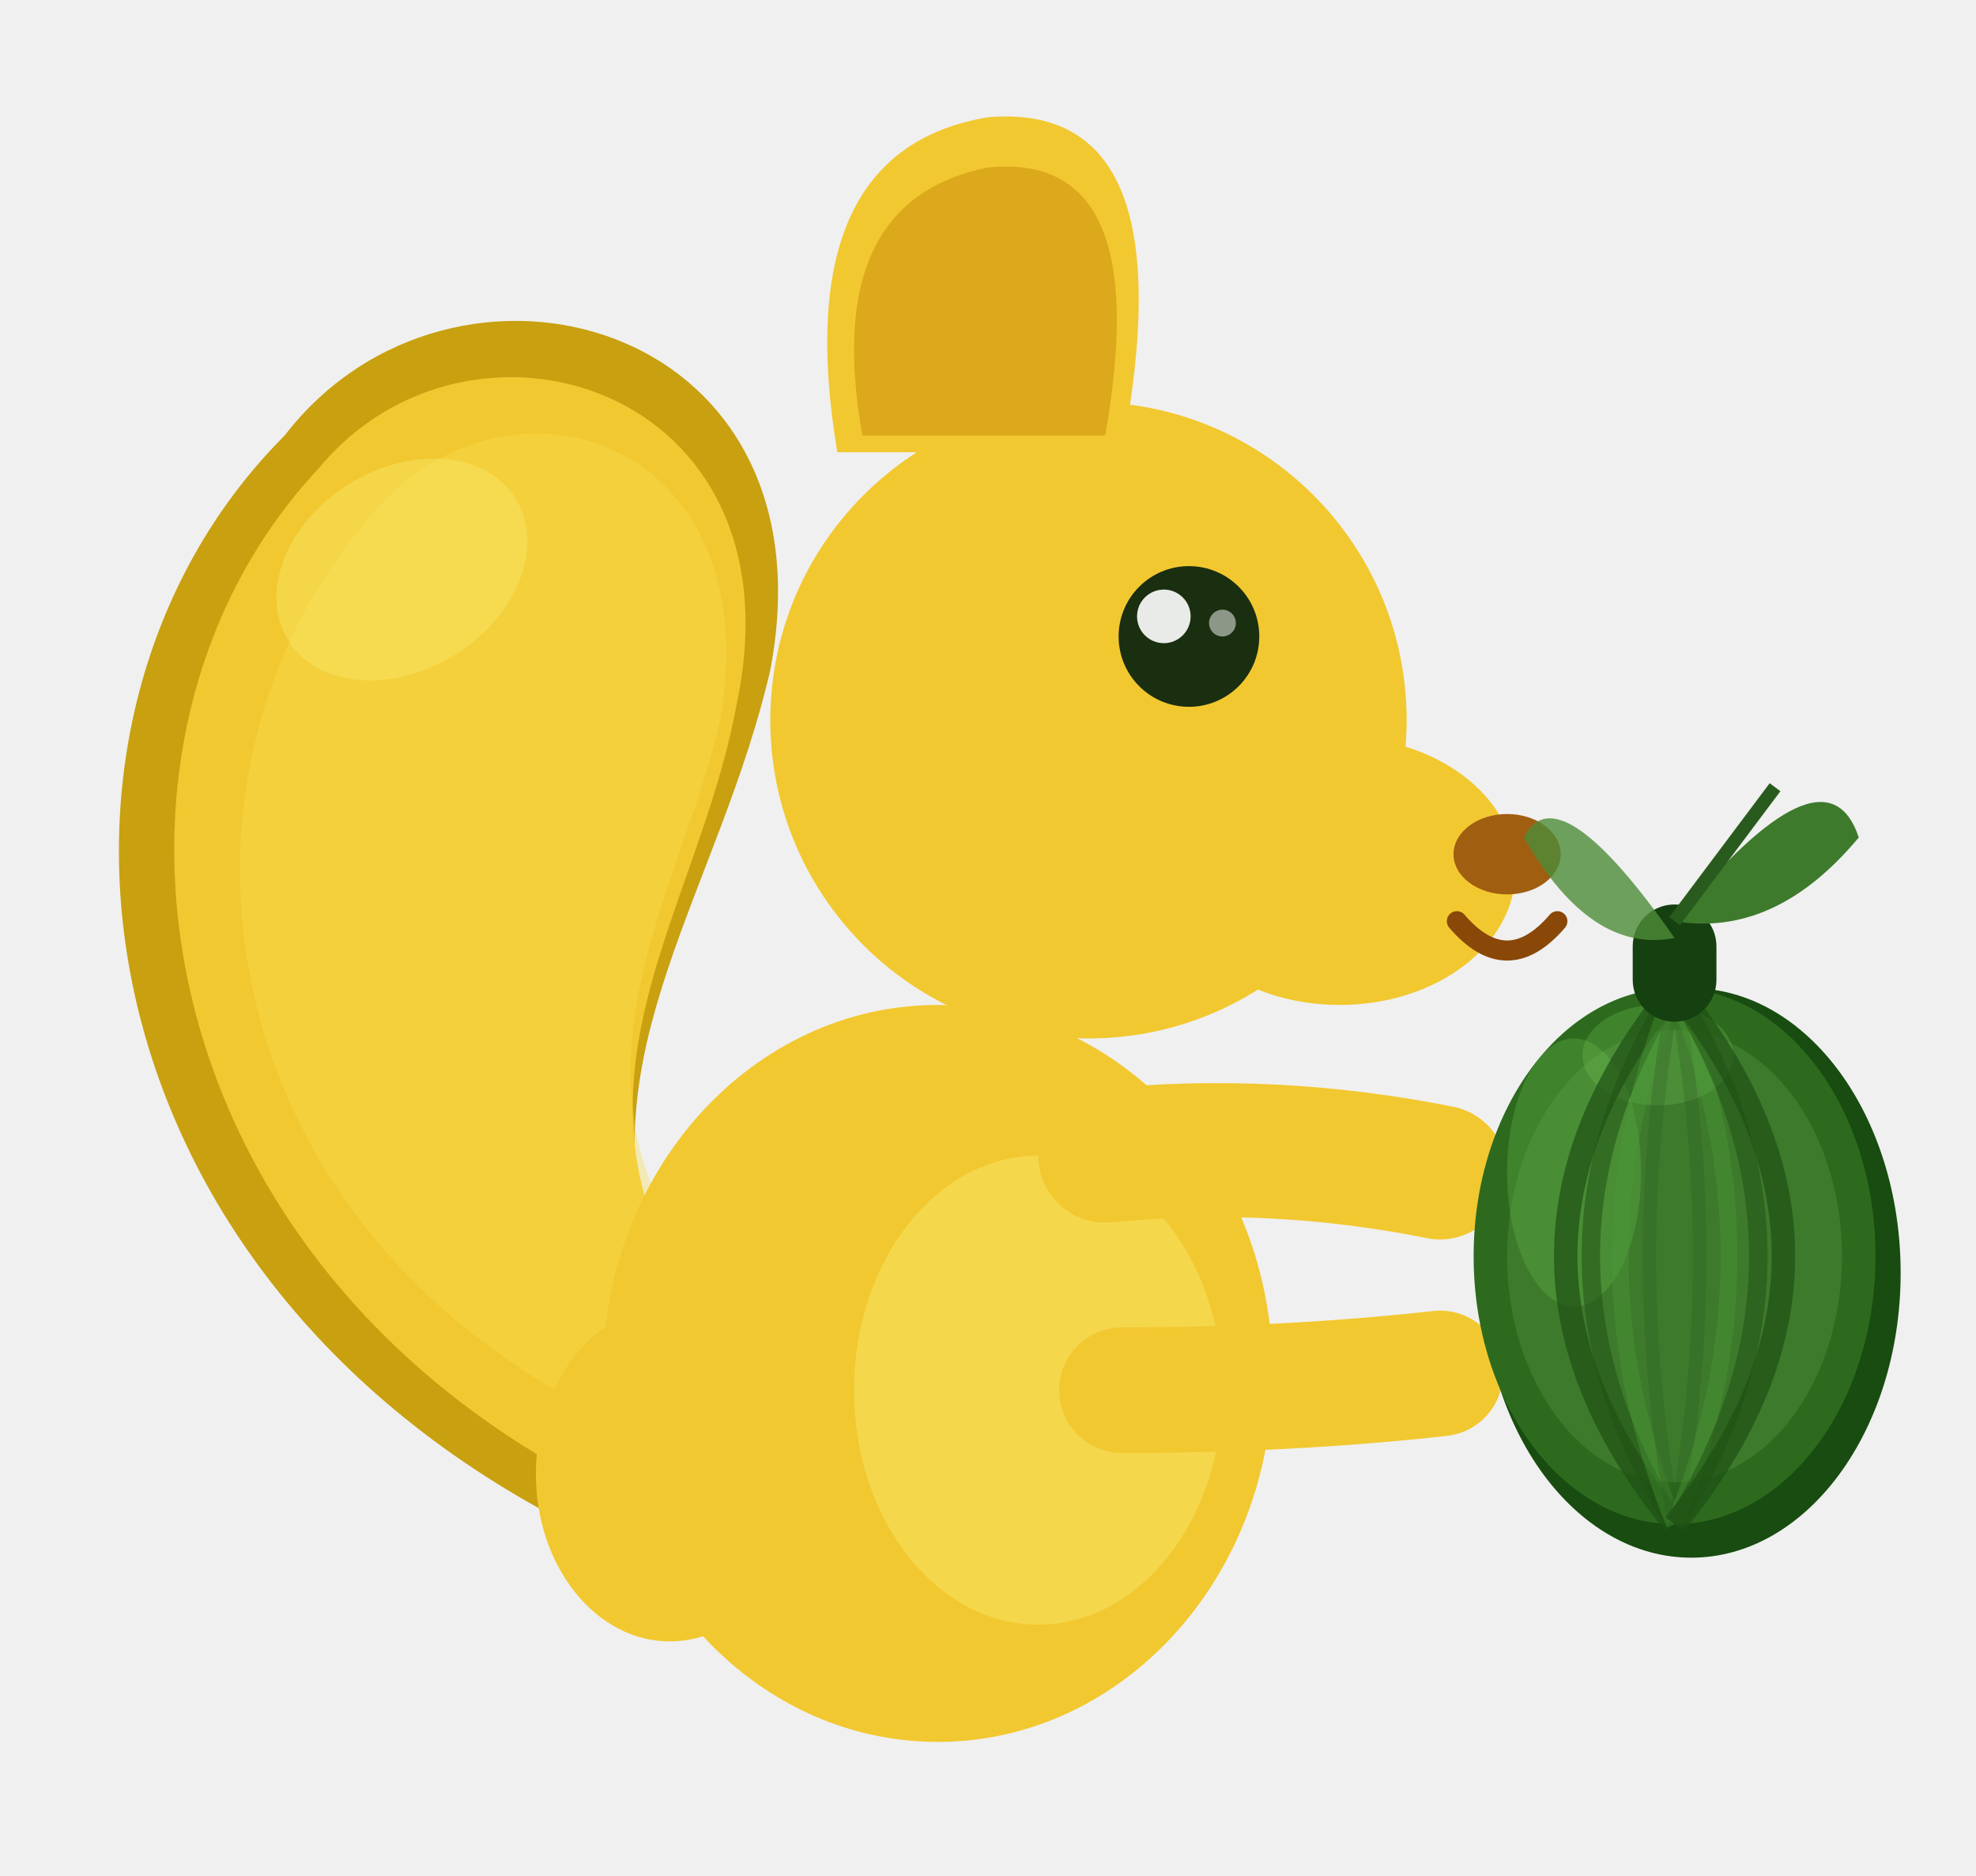
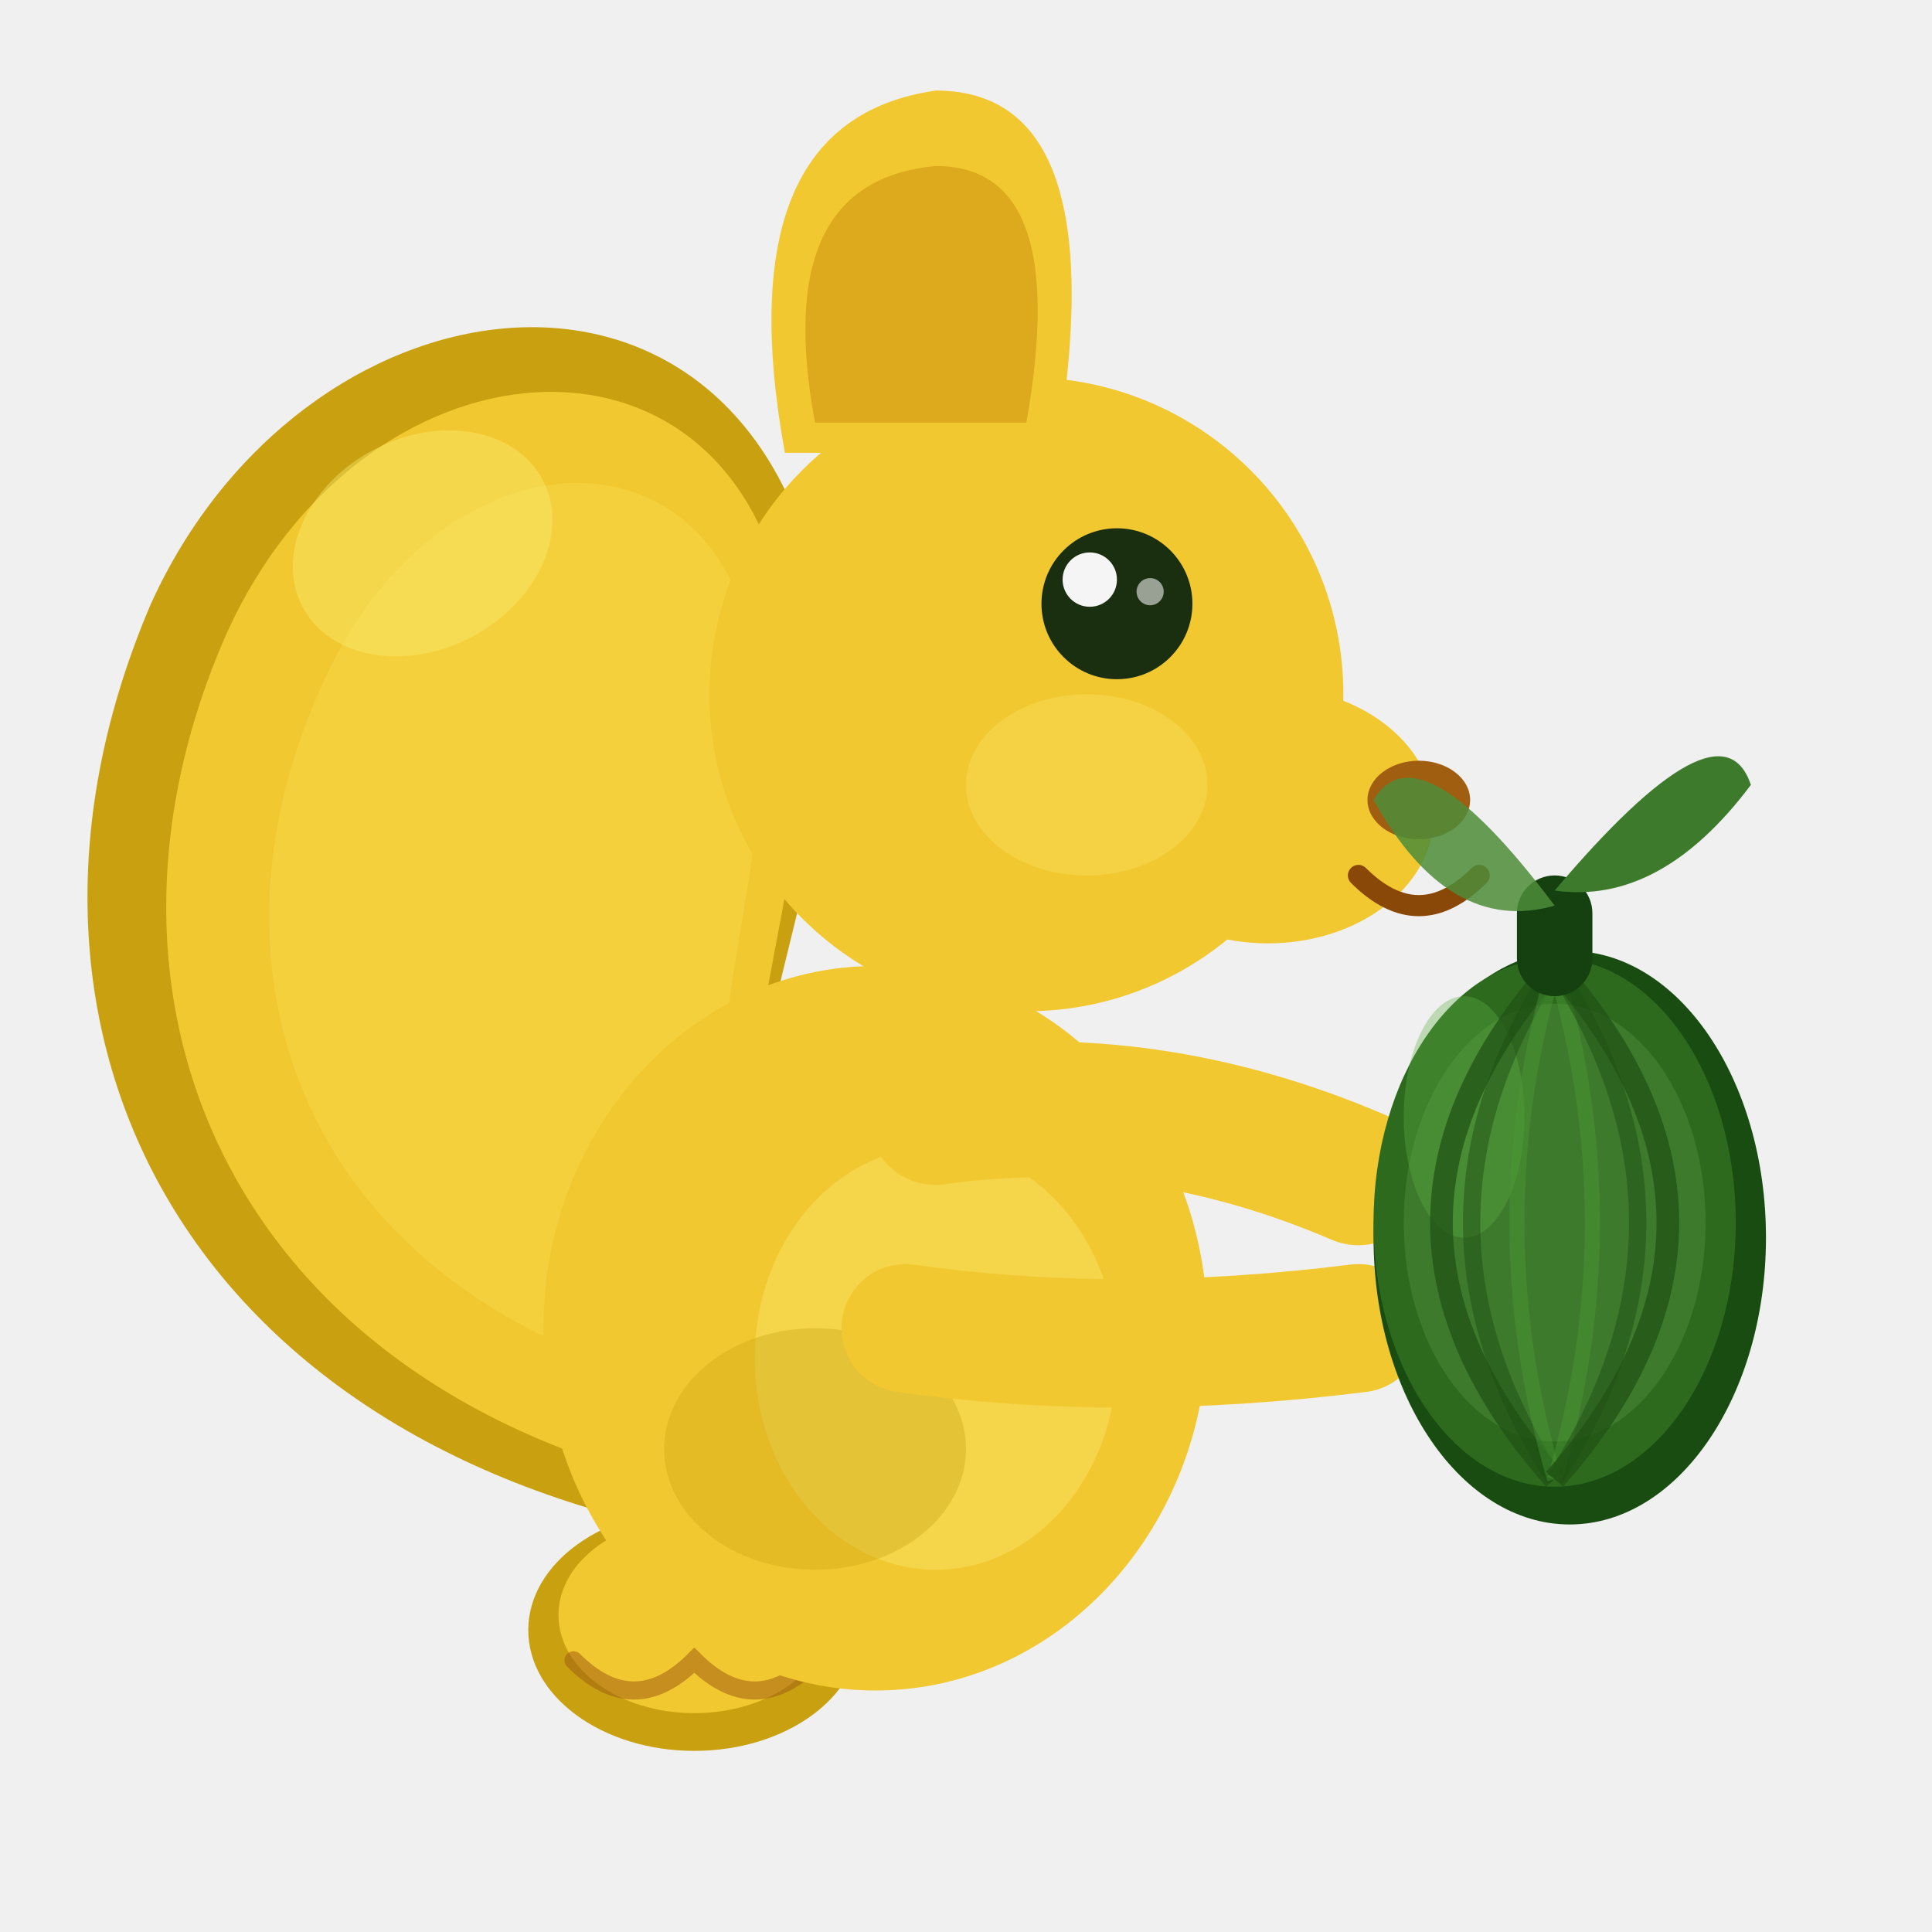
- <svg xmlns="http://www.w3.org/2000/svg" viewBox="0 0 118 112" fill="none">
-   <path d="M 36,92 C 4,77 0,43 17,26 C 27,13 50,19 46,40 C 43,53 35,63 39,75 C 42,83 40,89 36,92 Z" fill="#C8A010" />
-   <path d="M 36,89 C 8,75 4,44 19,28 C 28,17 48,23 44,42 C 42,53 35,62 39,73 C 42,80 40,86 36,89 Z" fill="#F2C830" />
-   <path d="M 35,84 C 12,72 9,46 22,31 C 30,21 46,26 43,43 C 41,52 35,61 39,71 Z" fill="#F7DE50" opacity="0.36" />
-   <ellipse cx="24" cy="34" rx="8" ry="6" fill="#F9EC70" opacity="0.38" transform="rotate(-32,24,34)" />
-   <ellipse cx="40" cy="88" rx="8" ry="10" fill="#F2C830" />
-   <ellipse cx="56" cy="82" rx="20" ry="22" fill="#F2C830" />
-   <ellipse cx="62" cy="83" rx="11" ry="14" fill="#F9EE78" opacity="0.38" />
-   <circle cx="65" cy="43" r="19" fill="#F2C830" />
-   <ellipse cx="80" cy="52" rx="10.5" ry="8" fill="#F2C830" />
-   <path d="M 50,27 Q 47,9 59,7 Q 71,6 67,27 Z" fill="#F2C830" />
-   <path d="M 51.5,26 Q 49,12 59,10 Q 69,9 66,26 Z" fill="#C88A0A" opacity="0.52" />
-   <circle cx="71" cy="38" r="4.2" fill="#1A2E10" />
-   <circle cx="69.5" cy="36.8" r="1.6" fill="white" opacity="0.9" />
-   <circle cx="73" cy="37.2" r="0.8" fill="white" opacity="0.5" />
-   <ellipse cx="90" cy="51" rx="3.2" ry="2.4" fill="#A05E10" />
-   <path d="M 87,55 Q 90,58.5 93,55" stroke="#8A4808" stroke-width="1.2" fill="none" stroke-linecap="round" />
-   <path d="M 66,69 Q 76,68 86,70" stroke="#F2C830" stroke-width="8" fill="none" stroke-linecap="round" />
-   <path d="M 67,83 Q 77,83 86,82" stroke="#F2C830" stroke-width="7.5" fill="none" stroke-linecap="round" />
-   <ellipse cx="101" cy="76" rx="12.5" ry="17" fill="#184C10" />
-   <ellipse cx="100" cy="75" rx="12" ry="16" fill="#2D6A1E" />
-   <ellipse cx="100" cy="75" rx="10" ry="13.5" fill="#3D7A2C" />
-   <ellipse cx="94" cy="70" rx="4" ry="8" fill="#5FAF44" opacity="0.36" />
-   <ellipse cx="99" cy="63" rx="4.5" ry="3" fill="#78C858" opacity="0.26" />
-   <path d="M 100,59 Q 87,75 100,91" stroke="#1E5014" stroke-width="1.4" fill="none" opacity="0.7" />
-   <path d="M 100,59 Q 90,75 100,91" stroke="#1E5014" stroke-width="1.1" fill="none" opacity="0.52" />
-   <path d="M 100,59 Q 93.5,75 100,91" stroke="#4A9A34" stroke-width="1" fill="none" opacity="0.38" />
-   <path d="M 100,59 Q 97,75 100,91" stroke="#2A5B1E" stroke-width="0.8" fill="none" opacity="0.28" />
-   <path d="M 100,59 Q 103,75 100,91" stroke="#2A5B1E" stroke-width="0.8" fill="none" opacity="0.28" />
-   <path d="M 100,59 Q 106.5,75 100,91" stroke="#4A9A34" stroke-width="1" fill="none" opacity="0.38" />
-   <path d="M 100,59 Q 110,75 100,91" stroke="#1E5014" stroke-width="1.1" fill="none" opacity="0.52" />
-   <path d="M 100,59 Q 113,75 100,91" stroke="#1E5014" stroke-width="1.4" fill="none" opacity="0.7" />
-   <rect x="97.5" y="54" width="5" height="7" rx="2.5" fill="#154010" />
-   <path d="M 100,55 Q 109,44 111,50 Q 106,56 100,55 Z" fill="#3D7A2C" />
-   <path d="M 100,55 L 106,47" stroke="#2A5B1E" stroke-width="0.8" fill="none" />
-   <path d="M 100,56 Q 93,46 91,50 Q 95,57 100,56 Z" fill="#4E8C38" opacity="0.8" />
+ <svg xmlns="http://www.w3.org/2000/svg" viewBox="0 0 128 128" fill="none">
+   <path d="M48 102 C12 96 -2 68 10 40 C20 18 48 14 54 38 C58 54 48 68 50 82 C52 92 52 100 48 102 Z" fill="#C8A010" />
+   <path d="M48 99 C16 93 4 67 15 42 C24 22 48 20 52 40 C56 54 48 68 50 80 C52 90 52 97 48 99 Z" fill="#F2C830" />
+   <path d="M46 92 C20 86 12 64 22 44 C30 28 48 28 50 44 C52 56 46 68 48 80 Z" fill="#F7DE50" opacity=".38" />
+   <ellipse cx="28" cy="36" rx="9" ry="7" fill="#F9EC70" opacity=".42" transform="rotate(-28 28 36)" />
+   <ellipse cx="46" cy="108" rx="11" ry="8" fill="#C8A010" />
+   <ellipse cx="46" cy="107" rx="9" ry="6.5" fill="#F2C830" />
+   <path d="M38 110 Q42 114 46 110 Q50 114 54 110" stroke="#A05E10" stroke-width="1.2" stroke-linecap="round" opacity=".55" />
+   <ellipse cx="58" cy="88" rx="22" ry="24" fill="#F2C830" />
+   <ellipse cx="62" cy="90" rx="12" ry="14" fill="#F9EE78" opacity=".35" />
+   <ellipse cx="54" cy="96" rx="10" ry="8" fill="#C8A010" opacity=".35" />
+   <circle cx="68" cy="46" r="21" fill="#F2C830" />
+   <ellipse cx="84" cy="54" rx="11" ry="8.5" fill="#F2C830" />
+   <ellipse cx="72" cy="52" rx="8" ry="6" fill="#F9EE78" opacity=".28" />
+   <path d="M52 30 Q48 8 62 6 Q74 6 70 30 Z" fill="#F2C830" />
+   <path d="M54 28 Q51 12 62 11 Q71 11 68 28 Z" fill="#C88A0A" opacity=".5" />
+   <circle cx="74" cy="40" r="5" fill="#1A2E10" />
+   <circle cx="72.2" cy="38.4" r="1.8" fill="#fff" opacity=".95" />
+   <circle cx="76.2" cy="39.2" r=".9" fill="#fff" opacity=".55" />
+   <ellipse cx="94" cy="53" rx="3.4" ry="2.6" fill="#A05E10" />
+   <path d="M90 58 Q94 62 98 58" stroke="#8A4808" stroke-width="1.4" fill="none" stroke-linecap="round" />
+   <path d="M62 74 Q76 72 90 78" stroke="#F2C830" stroke-width="9" fill="none" stroke-linecap="round" />
+   <path d="M60 88 Q74 90 90 88" stroke="#F2C830" stroke-width="8.5" fill="none" stroke-linecap="round" />
+   <circle cx="90" cy="78" r="4.2" fill="#F2C830" />
+   <circle cx="90" cy="88" r="4" fill="#F2C830" />
+   <ellipse cx="104" cy="82" rx="13" ry="19" fill="#184C10" />
+   <ellipse cx="103" cy="81" rx="12" ry="17.5" fill="#2D6A1E" />
+   <ellipse cx="103" cy="81" rx="10" ry="14.5" fill="#3D7A2C" />
+   <ellipse cx="97" cy="74" rx="4" ry="8" fill="#5FAF44" opacity=".34" />
+   <path d="M103 64 Q88 81 103 98" stroke="#1E5014" stroke-width="1.5" fill="none" opacity=".72" />
+   <path d="M103 64 Q92 81 103 98" stroke="#1E5014" stroke-width="1.15" fill="none" opacity=".5" />
+   <path d="M103 64 Q98 81 103 98" stroke="#4A9A34" stroke-width="1" fill="none" opacity=".4" />
+   <path d="M103 64 Q108 81 103 98" stroke="#4A9A34" stroke-width="1" fill="none" opacity=".4" />
+   <path d="M103 64 Q114 81 103 98" stroke="#1E5014" stroke-width="1.15" fill="none" opacity=".5" />
+   <path d="M103 64 Q118 81 103 98" stroke="#1E5014" stroke-width="1.5" fill="none" opacity=".72" />
+   <rect x="100.5" y="58" width="5" height="8" rx="2.5" fill="#154010" />
+   <path d="M103 59 Q114 46 116 52 Q110 60 103 59 Z" fill="#3D7A2C" />
+   <path d="M103 60 Q94 48 91 53 Q96 62 103 60 Z" fill="#4E8C38" opacity=".85" />
</svg>
